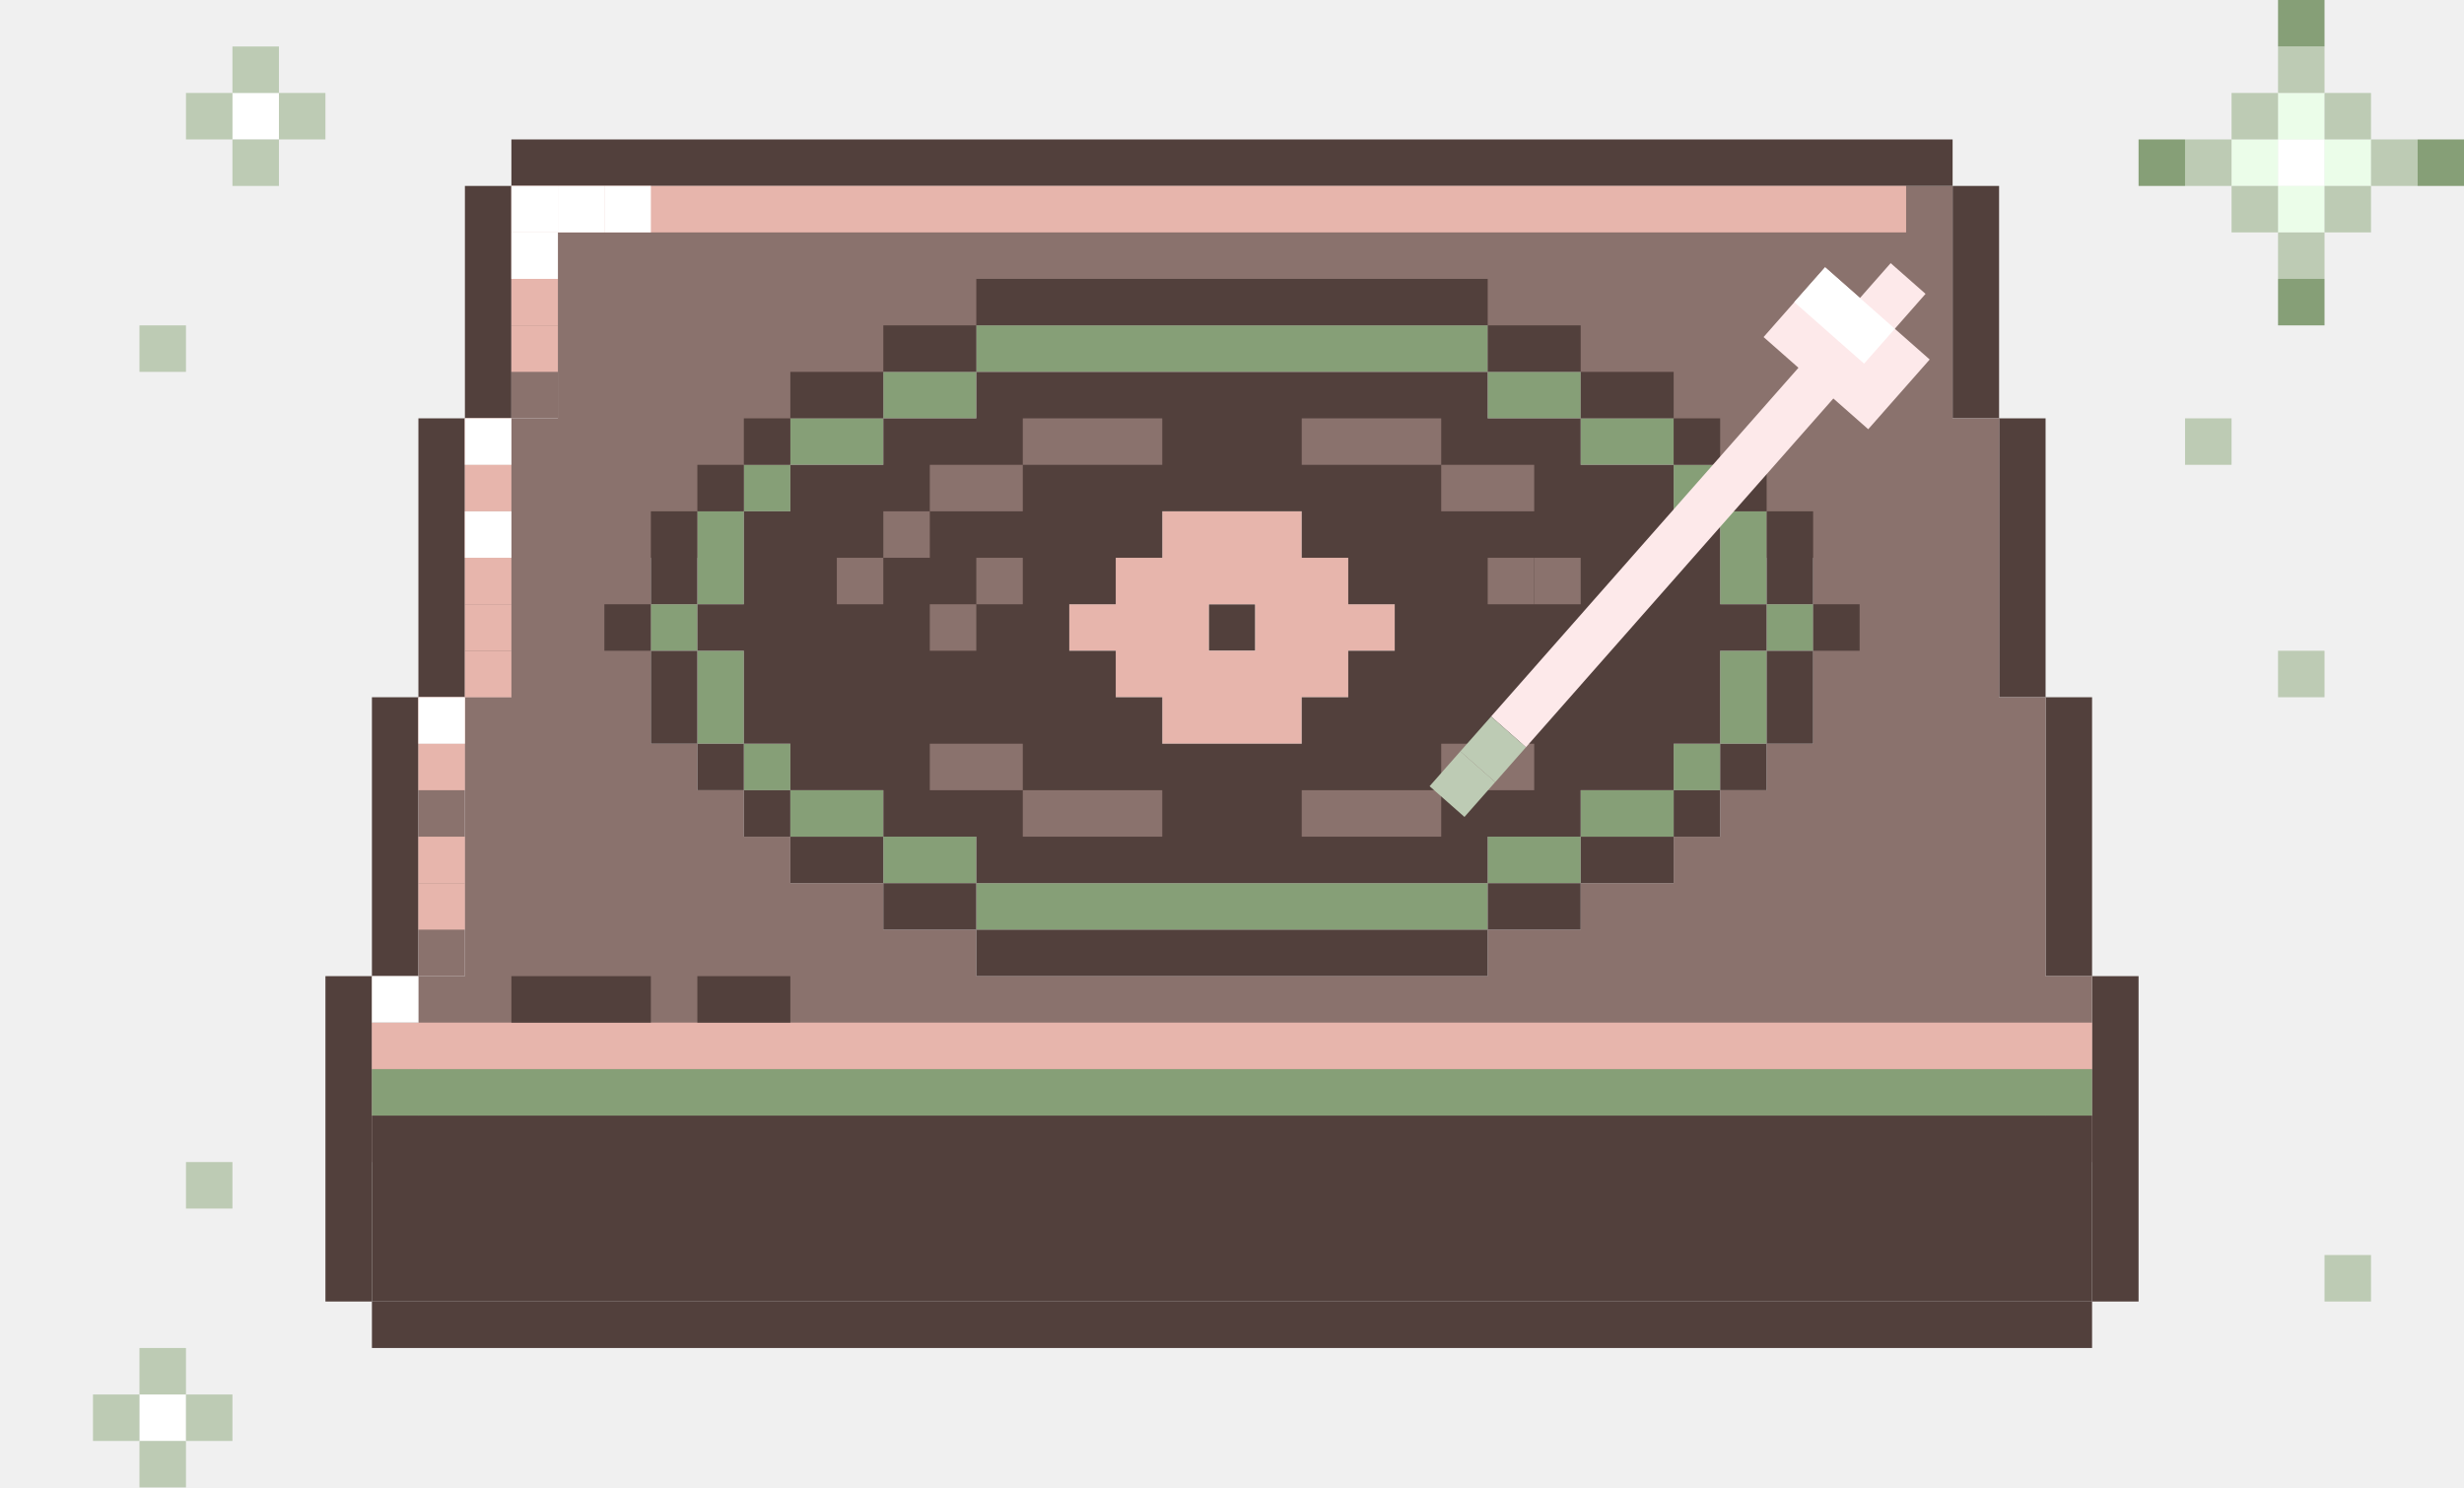
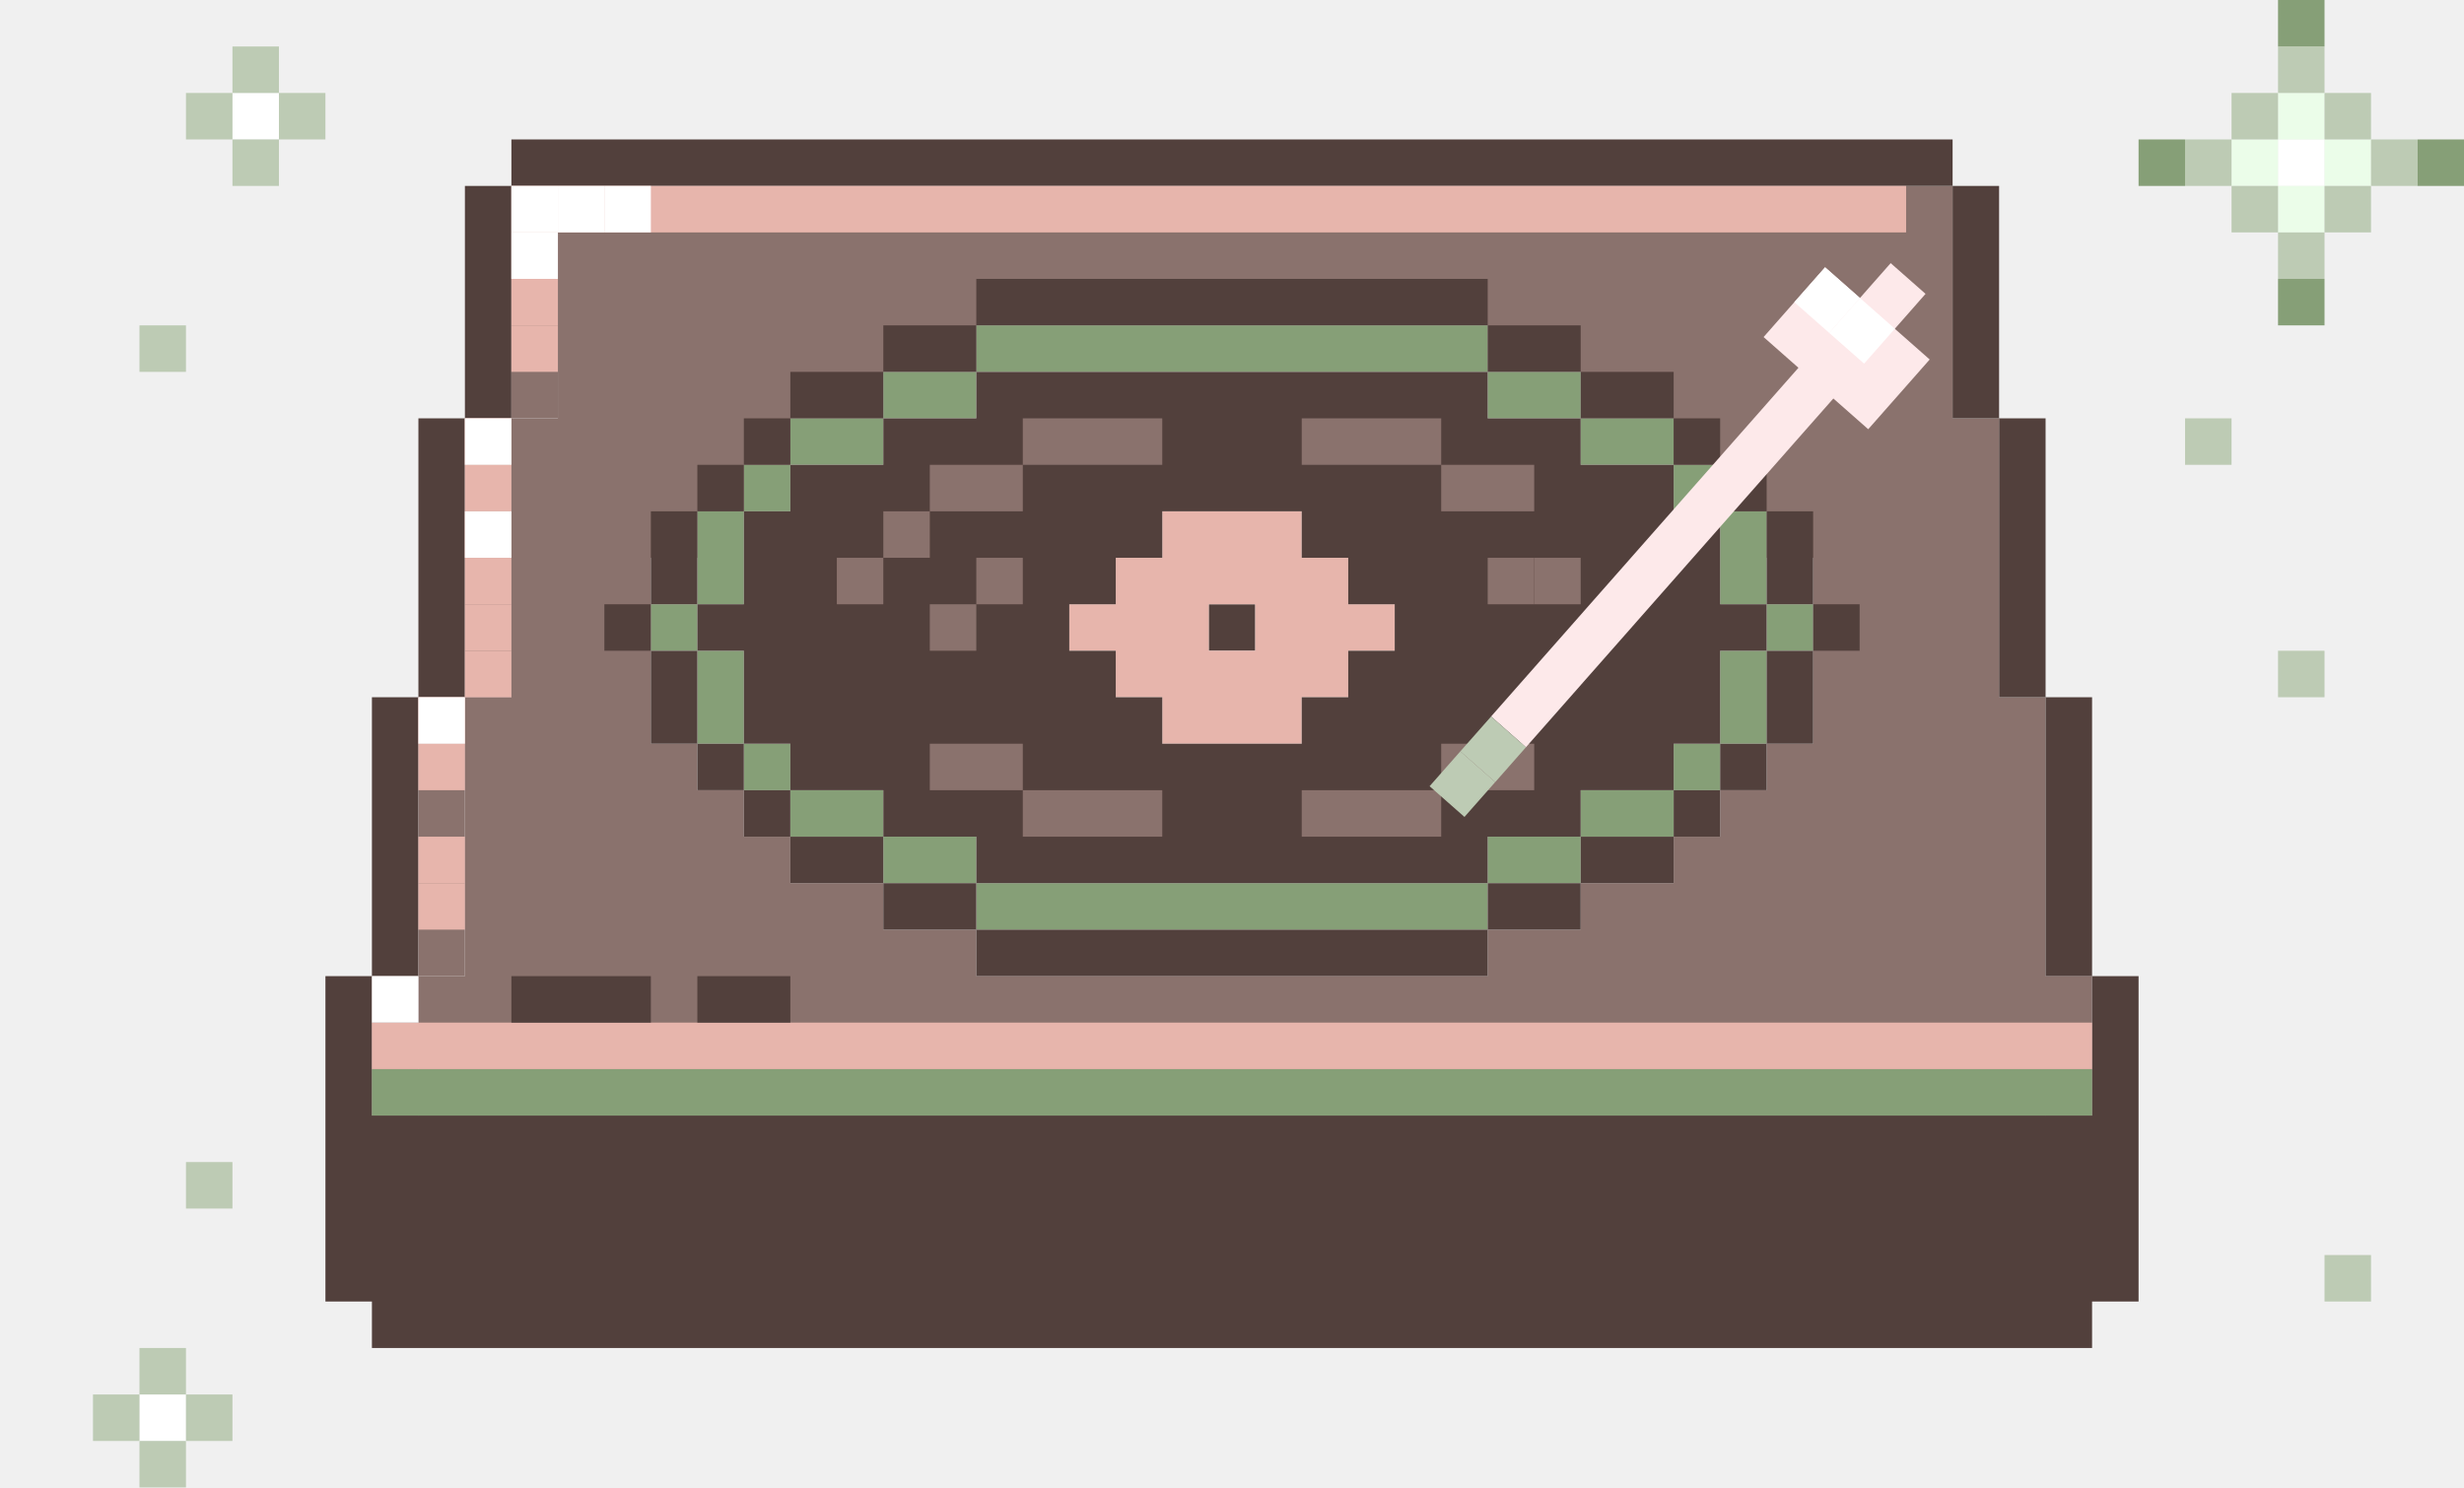
<svg xmlns="http://www.w3.org/2000/svg" width="53" height="32" viewBox="0 0 53 32" fill="none">
  <path d="M11 9H10V4H11V9Z" fill="#52403C" />
  <path d="M10 15H9V9H10V15Z" fill="#52403C" />
  <path d="M9 21H8V15H9V21Z" fill="#52403C" />
-   <path d="M8 28H7V21H8V28Z" fill="#52403C" />
-   <path d="M45 21H46V28H45V21ZM45 21H44V15H45V21ZM44 15H43V9H44V15ZM43 9H42V4H43V9Z" fill="#52403C" />
  <rect width="1" height="1" transform="matrix(-1 0 0 1 27 13)" fill="#52403C" />
  <path d="M44 24V25H9V24H44Z" fill="#8A726D" />
  <path d="M9 25H8V21H9V25ZM10 21H9V15H10V21ZM11 15H10V9H11V15ZM12 9H11V5H12V9Z" fill="#8A726D" />
  <path d="M42 9H43V15H44V21H45V25H44V24H9V21H10V15H11V9H12V5H11V4H42V9ZM21 8H19V9H17V10H16V11H15V12H14V16H15V17H16V18H17V19H19V20H21V21H32V20H34V19H36V18H37V17H38V16H39V12H38V11H37V10H36V9H34V8H32V7H21V8Z" fill="#8A726D" />
  <path d="M32 19V20H21V19H32ZM21 19H19V18H21V19ZM34 19H32V18H34V19ZM19 18H17V17H19V18ZM36 18H34V17H36V18ZM17 17H16V16H17V17ZM37 17H36V16H37V17ZM16 16H15V14H16V16ZM38 16H37V14H38V16ZM15 14H14V13H15V14ZM39 14H38V13H39V14ZM16 13H15V11H16V13ZM38 13H37V11H38V13ZM17 11H16V10H17V11ZM37 11H36V10H37V11ZM19 10H17V9H19V10ZM36 10H34V9H36V10ZM21 9H19V8H21V9ZM34 9H32V8H34V9ZM32 8H21V7H32V8Z" fill="#869F77" />
  <path d="M28 12H29V13H30V14H29V15H28V16H25V15H24V14H23V13H24V12H25V11H28V12ZM26 14H27V13H26V14Z" fill="#E7B5AC" />
-   <path d="M42 3V4H11V3H42Z" fill="#52403C" />
-   <path d="M45 28V29H8V28H45Z" fill="#52403C" />
  <path d="M32 21H21V20H32V21ZM21 20H19V19H21V20ZM34 20H32V19H34V20ZM19 19H17V18H19V19ZM36 19H34V18H36V19ZM17 18H16V17H17V18ZM37 18H36V17H37V18ZM16 17H15V16H16V17ZM38 17H37V16H38V17ZM15 16H14V14H15V16ZM39 16H38V14H39V16ZM14 14H13V13H14V14ZM40 14H39V13H40V14ZM15 13H14V11H15V13ZM39 13H38V11H39V13ZM16 11H15V10H16V11ZM38 10V11H37V10H38ZM17 10H16V9H17V10ZM37 10H36V9H37V10ZM19 9H17V8H19V9ZM36 9H34V8H36V9ZM21 8H19V7H21V8ZM34 8H32V7H34V8ZM32 7H21V6H32V7Z" fill="#52403C" />
  <path d="M30 14V13H29V12H28V11H25V12H24V13H23V14H24V15H25V16H28V15H29V14H30ZM37 16H36V17H34V18H32V19H21V18H19V17H17V16H16V14H15V13H16V11H17V10H19V9H21V8H32V9H34V10H36V11H37V13H38V14H37V16Z" fill="#52403C" />
-   <path d="M45 28H8V24H45V28Z" fill="#52403C" />
+   <path d="M8 24H45V21H46V28H45V29H8V28H7V21H8V24ZM45 21H44V15H45V21ZM44 15H43V9H44V15ZM43 9H42V4H43V9ZM42 4H11V3H42V4Z" fill="#52403C" />
  <rect x="8" y="23" width="37" height="1" fill="#869F77" />
  <rect x="8" y="22" width="37" height="1" fill="#E7B5AC" />
  <rect x="11" y="4" width="30" height="1" fill="#E7B5AC" />
  <rect x="11" y="6" width="1" height="1" fill="#E7B5AC" />
  <rect x="11" y="5" width="1" height="1" fill="#E7B5AC" />
  <rect x="11" y="7" width="1" height="1" fill="#E7B5AC" />
  <rect x="10" y="9" width="1" height="1" fill="#E7B5AC" />
  <rect x="10" y="10" width="1" height="1" fill="#E7B5AC" />
  <rect x="10" y="12" width="1" height="1" fill="#E7B5AC" />
  <rect x="10" y="11" width="1" height="1" fill="#E7B5AC" />
  <rect x="10" y="13" width="1" height="1" fill="#E7B5AC" />
  <rect x="10" y="14" width="1" height="1" fill="#E7B5AC" />
  <rect x="9" y="15" width="1" height="1" fill="#E7B5AC" />
  <rect x="9" y="16" width="1" height="1" fill="#E7B5AC" />
  <rect x="9" y="18" width="1" height="1" fill="#E7B5AC" />
  <rect x="9" y="19" width="1" height="1" fill="#E7B5AC" />
  <rect x="11" y="4" width="1" height="1" fill="white" />
  <rect x="12" y="4" width="1" height="1" fill="white" />
  <rect x="13" y="4" width="1" height="1" fill="white" />
  <rect x="11" y="5" width="1" height="1" fill="white" />
  <rect x="10" y="9" width="1" height="1" fill="white" />
  <rect x="10" y="11" width="1" height="1" fill="white" />
  <rect x="9" y="15" width="1" height="1" fill="white" />
  <path d="M14 22H11V21H14V22ZM17 21V22H15V21H17Z" fill="#52403C" />
  <rect x="8" y="21" width="1" height="1" fill="white" />
  <path d="M49 3H50V4H49V3Z" fill="white" />
  <path d="M49 2H50V3H49V2Z" fill="#EBFDE9" />
  <path d="M50 3H51V4H50V3Z" fill="#EBFDE9" />
  <path d="M49 4H50V5H49V4Z" fill="#EBFDE9" />
  <path d="M48 3H49V4H48V3Z" fill="#EBFDE9" />
  <path d="M47 3H48V4H47V3Z" fill="#BDCBB4" />
  <path d="M48 2H49V3H48V2Z" fill="#BDCBB4" />
  <path d="M49 1H50V2H49V1Z" fill="#BDCBB4" />
  <path d="M50 2H51V3H50V2Z" fill="#BDCBB4" />
  <path d="M51 3H52V4H51V3Z" fill="#BDCBB4" />
  <path d="M50 4H51V5H50V4Z" fill="#BDCBB4" />
  <path d="M49 5H50V6H49V5Z" fill="#BDCBB4" />
  <path d="M48 4H49V5H48V4Z" fill="#BDCBB4" />
  <path d="M49 6H50V7H49V6Z" fill="#869F77" />
  <path d="M46 3H47V4H46V3Z" fill="#869F77" />
  <path d="M49 0H50V1H49V0Z" fill="#869F77" />
  <path d="M52 3H53V4H52V3Z" fill="#869F77" />
  <path d="M5 2H6V3H5V2Z" fill="white" />
  <path d="M6 4H5V3H6V4Z" fill="#BDCBB4" />
  <path d="M5 3H4V2H5V3Z" fill="#BDCBB4" />
  <path d="M7 3H6V2H7V3Z" fill="#BDCBB4" />
  <path d="M6 2H5V1H6V2Z" fill="#BDCBB4" />
  <path d="M3 30H4V31H3V30Z" fill="white" />
  <path d="M4 32H3V31H4V32Z" fill="#BDCBB4" />
  <path d="M3 31H2V30H3V31Z" fill="#BDCBB4" />
  <path d="M5 31H4V30H5V31Z" fill="#BDCBB4" />
  <path d="M4 30H3V29H4V30Z" fill="#BDCBB4" />
  <rect x="3" y="7" width="1" height="1" fill="#BDCBB4" />
  <rect x="4" y="25" width="1" height="1" fill="#BDCBB4" />
  <rect x="47" y="9" width="1" height="1" fill="#BDCBB4" />
  <rect x="49" y="14" width="1" height="1" fill="#BDCBB4" />
  <path d="M22 10V11H20V10H22ZM25 10H22V9H25V10Z" fill="#8A726D" />
  <rect x="19" y="11" width="1" height="1" fill="#8A726D" />
  <rect x="18" y="12" width="1" height="1" fill="#8A726D" />
  <rect x="20" y="13" width="1" height="1" fill="#8A726D" />
  <rect x="21" y="12" width="1" height="1" fill="#8A726D" />
  <rect x="32" y="12" width="1" height="1" fill="#8A726D" />
  <rect x="33" y="12" width="1" height="1" fill="#8A726D" />
  <path d="M31 10V11H33V10H31ZM28 10H31V9H28V10Z" fill="#8A726D" />
  <path d="M22 17V16H20V17H22ZM25 17H22V18H25V17Z" fill="#8A726D" />
  <path d="M31 17V16H33V17H31ZM28 17H31V18H28V17Z" fill="#8A726D" />
  <rect x="50" y="27" width="1" height="1" fill="#BDCBB4" />
  <path d="M32.823 16.075L32.073 15.414L38.684 7.912L37.934 7.251L39.257 5.75L40.007 6.411L40.668 5.661L41.418 6.322L40.757 7.073L41.507 7.734L40.185 9.234L39.435 8.573L32.823 16.075Z" fill="#FDE9EA" />
  <rect x="32.073" y="15.414" width="1" height="1" transform="rotate(41.3899 32.0726 15.4141)" fill="#BDCBB4" />
  <rect x="31.411" y="16.164" width="1" height="1" transform="rotate(41.3899 31.4114 16.1644)" fill="#BDCBB4" />
-   <path d="M40.757 7.073L40.096 7.823L38.595 6.5L39.257 5.75L40.757 7.073Z" fill="white" />
+   <rect x="39.257" y="5.75" width="1" height="1" transform="rotate(41.3899 39.2565 5.75024)" fill="white" />
+   <rect x="40.007" y="6.411" width="1" height="1" transform="rotate(41.3899 40.0067 6.41138)" fill="white" />
</svg>
